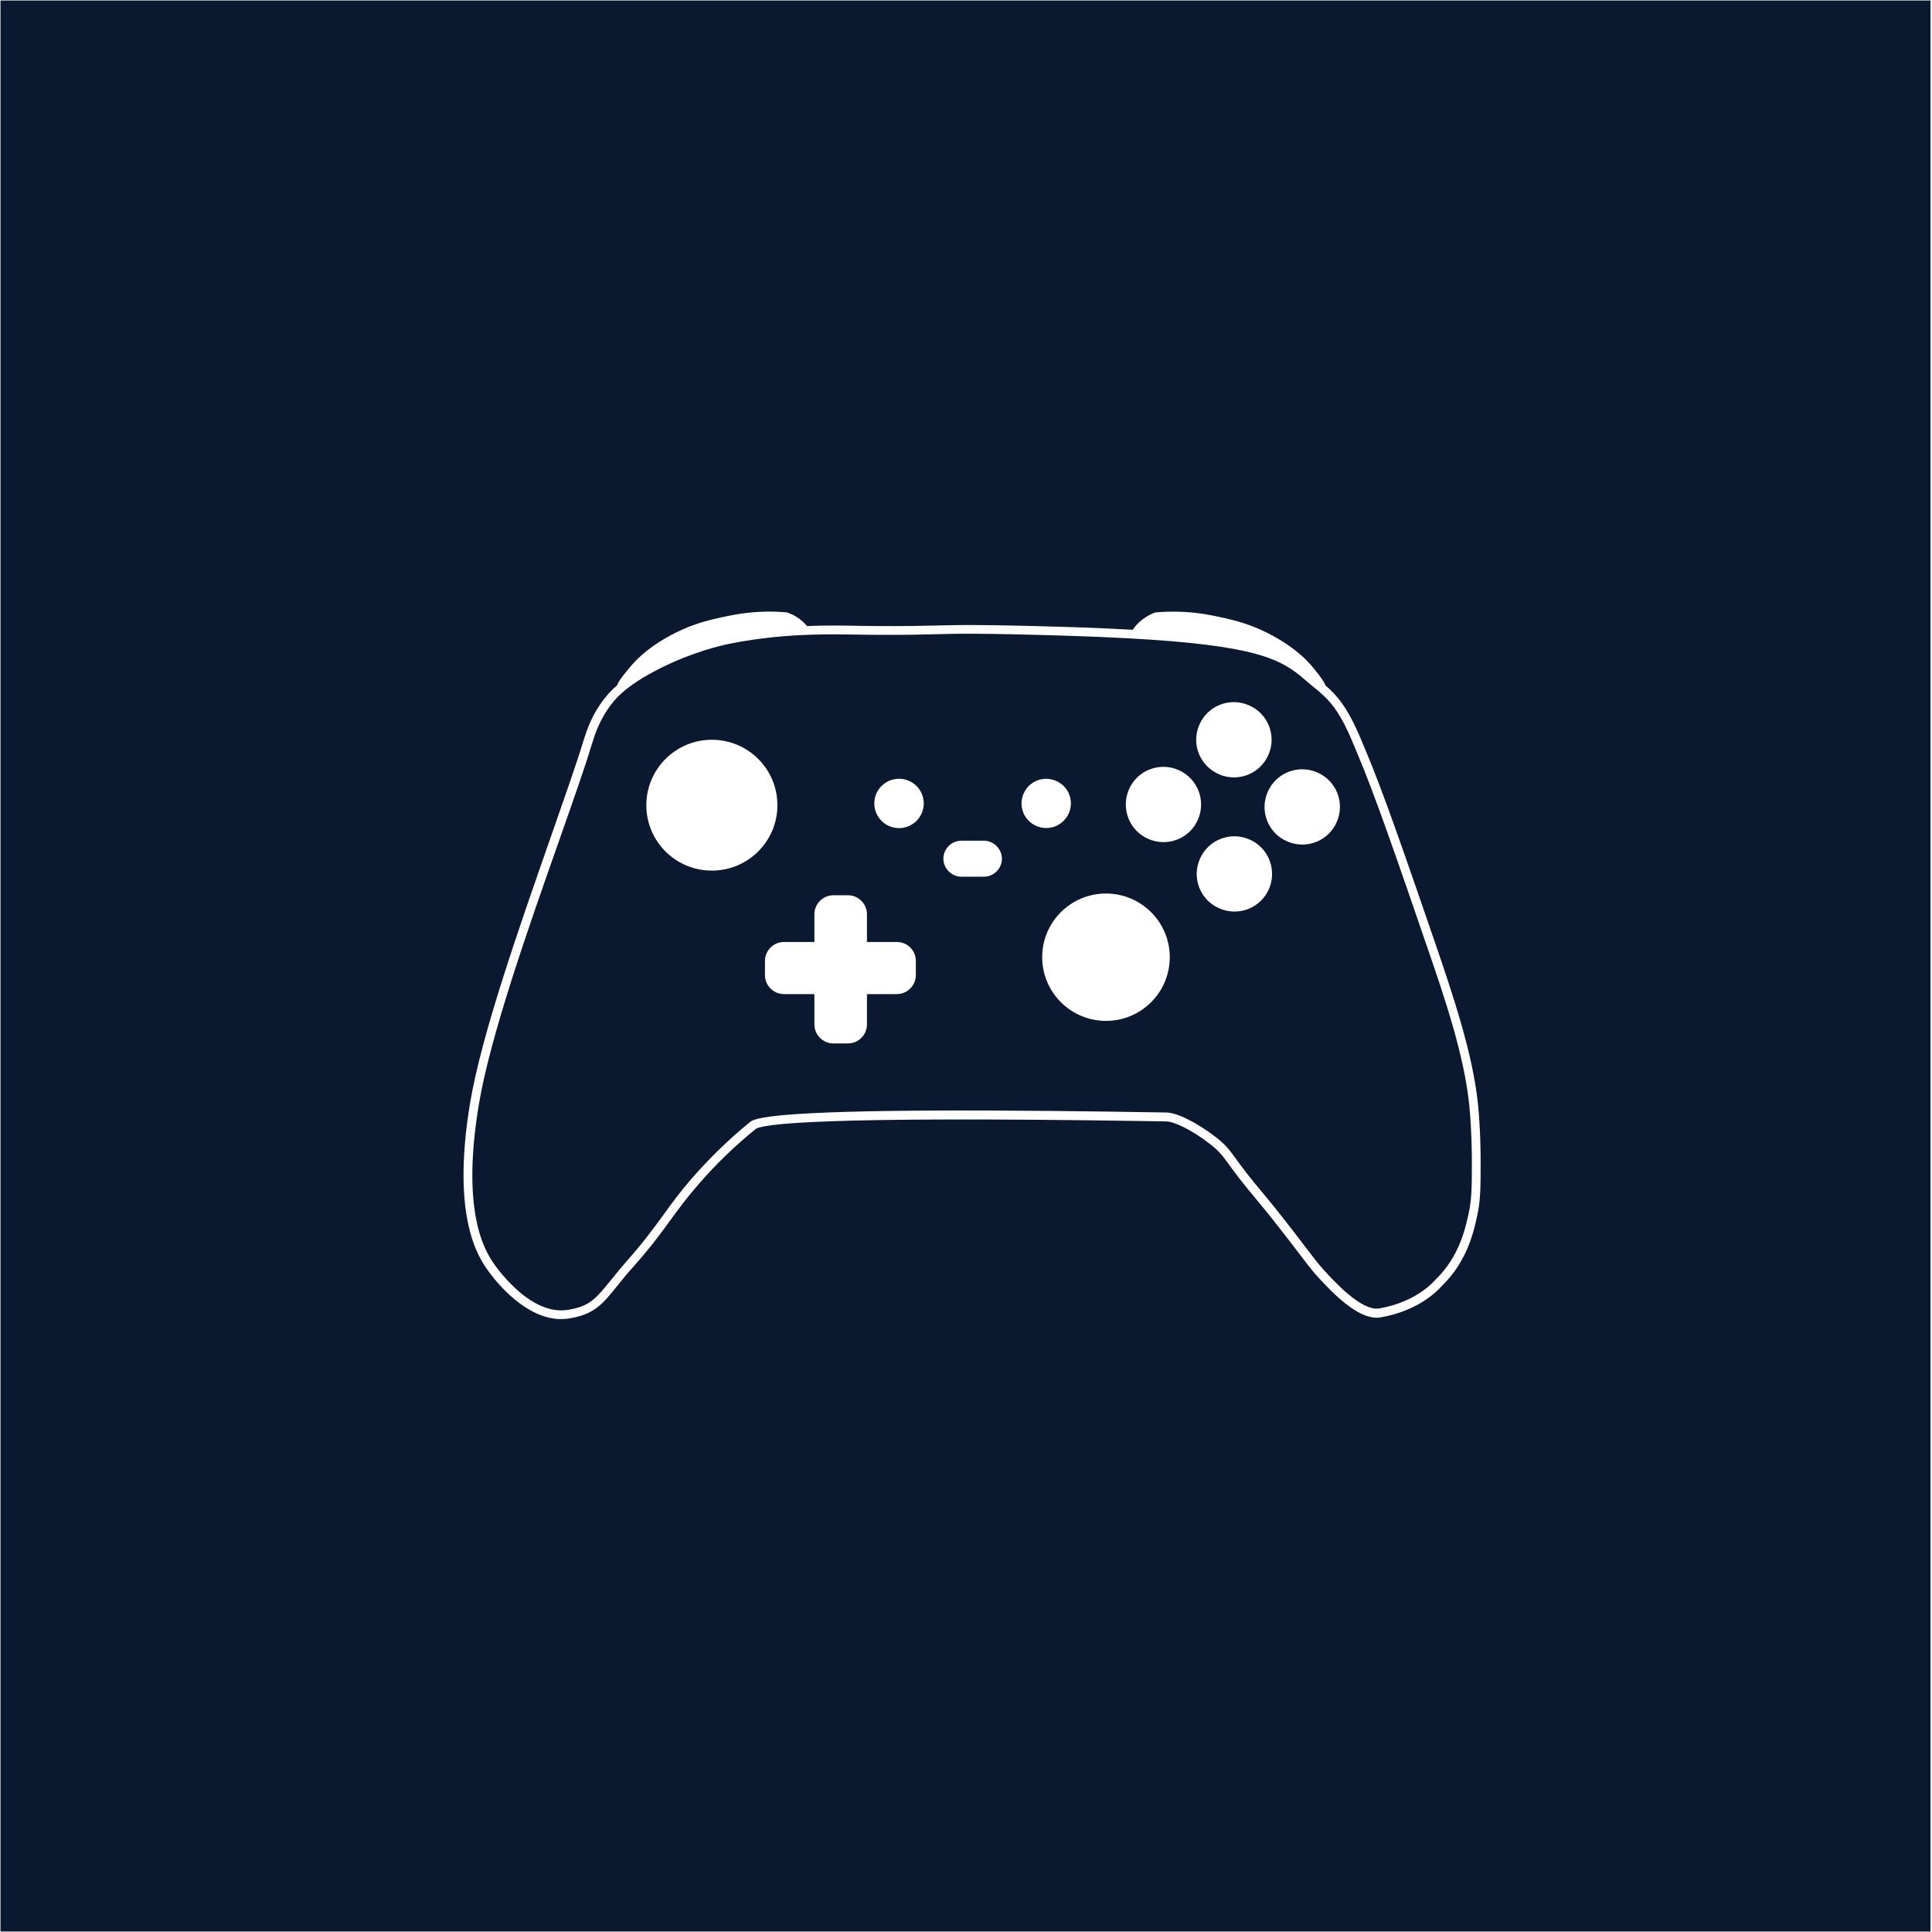
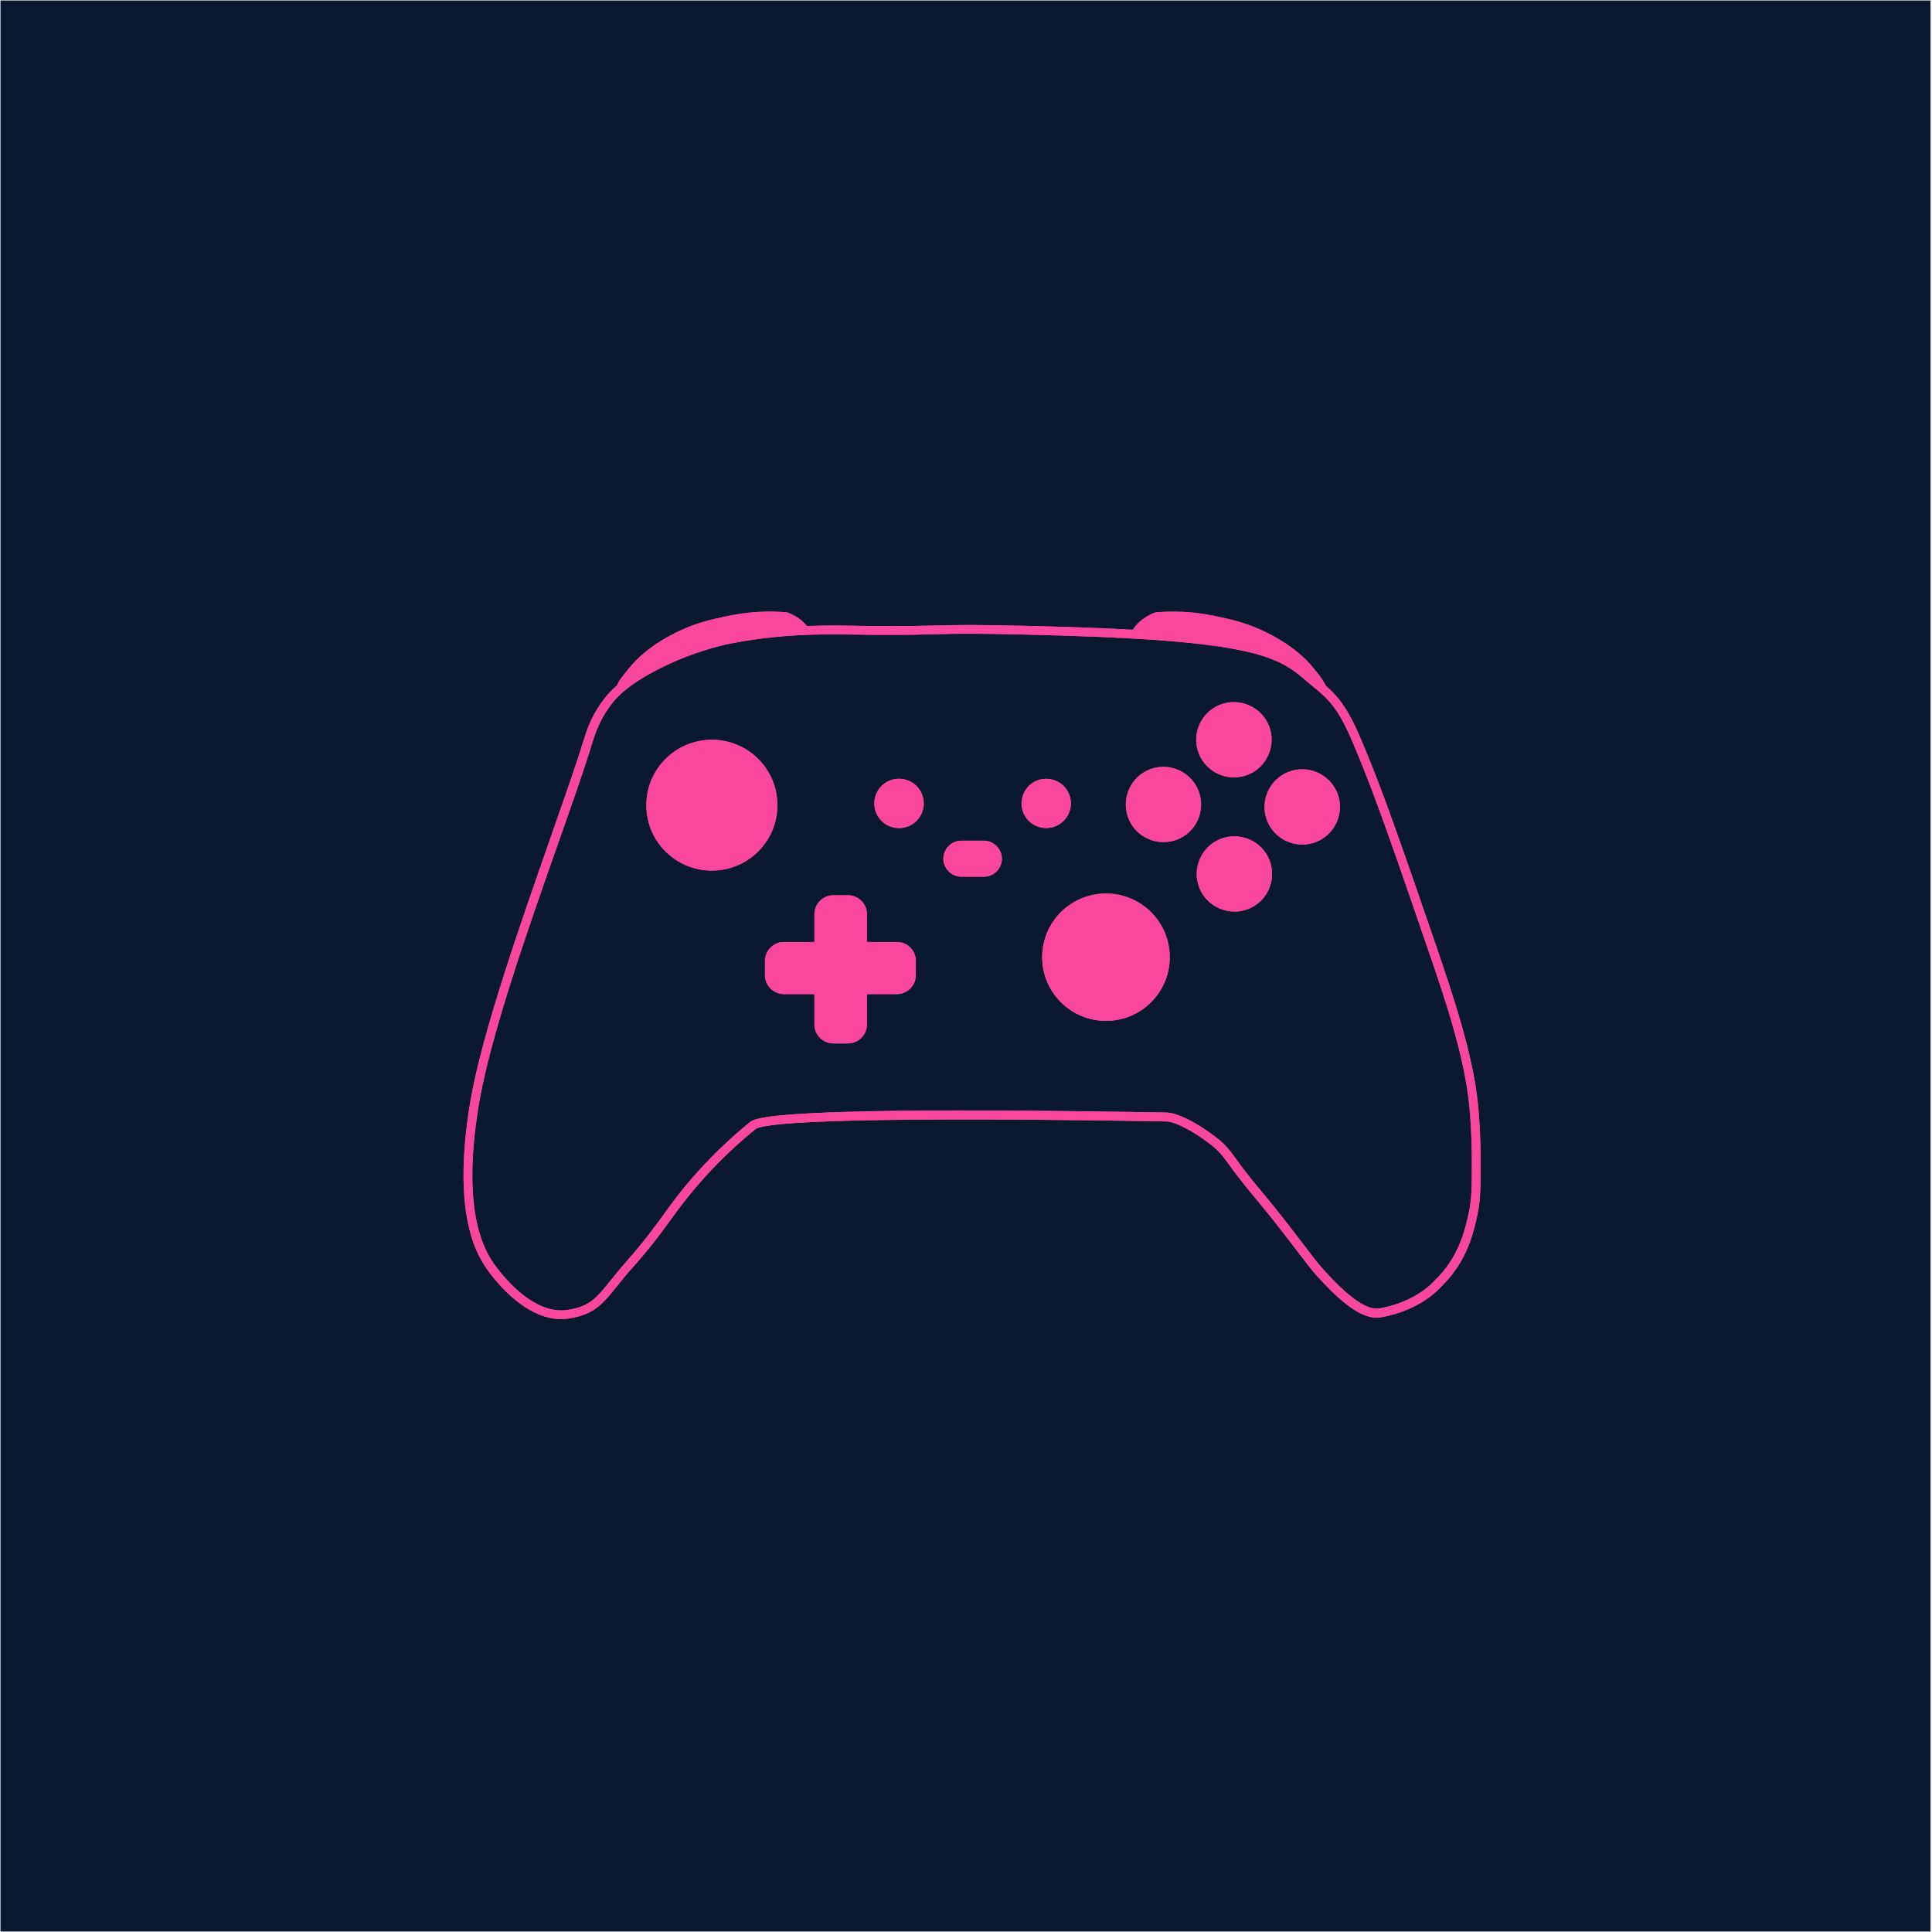
<svg xmlns="http://www.w3.org/2000/svg" width="300" zoomAndPan="magnify" viewBox="0 0 224.88 225" height="300" preserveAspectRatio="xMidYMid meet" version="1.0">
  <defs>
-     <clipPath id="b533a1f5b3">
+     <clipPath id="8306c6b138">
      <path d="M 0 0.059 L 224.762 0.059 L 224.762 224.938 L 0 224.938 Z M 0 0.059 " clip-rule="nonzero" />
    </clipPath>
-     <clipPath id="18cac7fcd4">
+     <clipPath id="238c448c79">
+       <path d="M 53 71.172 L 172.375 71.172 L 172.375 153.629 L 53 153.629 Z M 53 71.172 " clip-rule="nonzero" />
+     </clipPath>
+     <clipPath id="d0a89b02af">
      <path d="M 53 71.172 L 172.375 71.172 L 172.375 153.629 L 53 153.629 Z M 53 71.172 " clip-rule="nonzero" />
    </clipPath>
  </defs>
-   <g clip-path="url(#b533a1f5b3)">
+   <g clip-path="url(#8306c6b138)">
    <path fill="#ffffff" d="M 0 0.059 L 224.879 0.059 L 224.879 224.941 L 0 224.941 Z M 0 0.059 " fill-opacity="1" fill-rule="nonzero" />
    <path fill="#0a192f" d="M 0 0.059 L 224.879 0.059 L 224.879 224.941 L 0 224.941 Z M 0 0.059 " fill-opacity="1" fill-rule="nonzero" />
  </g>
-   <g clip-path="url(#18cac7fcd4)">
-     <path fill="#ffffff" d="M 172.066 128.586 C 171.453 122.637 169.109 115.773 167.047 109.723 L 166.945 109.438 C 161.719 94.18 160.332 90.555 158.375 85.949 C 156.844 82.324 155.617 80.957 154.312 79.836 C 154.211 79.551 153.965 79.164 153.477 78.512 C 152.68 77.496 152.047 76.723 150.68 75.66 C 150.129 75.234 148.781 74.258 146.801 73.359 C 144.906 72.504 143.355 72.156 142.047 71.871 C 141.109 71.668 139.699 71.363 137.824 71.262 C 136.477 71.199 135.332 71.242 134.496 71.324 C 134.047 71.484 132.742 72.016 131.863 73.34 C 129.559 73.219 126.965 73.094 124.027 73.012 C 113.926 72.707 111.375 72.789 108.68 72.852 C 107.07 72.891 105.395 72.934 102.09 72.91 C 101.52 72.91 100.887 72.891 100.23 72.891 C 98.414 72.852 96.293 72.809 93.926 72.91 C 93.09 71.895 92.027 71.465 91.621 71.324 C 90.762 71.242 89.621 71.18 88.293 71.262 C 86.418 71.363 85.027 71.668 84.07 71.871 C 82.762 72.156 81.211 72.504 79.312 73.359 C 77.336 74.258 75.988 75.234 75.438 75.66 C 74.07 76.723 73.457 77.496 72.641 78.512 C 72.129 79.145 71.906 79.531 71.805 79.816 C 71.355 80.203 70.945 80.613 70.621 81 C 68.867 83.078 68.234 85.176 67.926 86.172 L 67.906 86.215 C 67.051 89.023 65.641 93.02 64.027 97.641 C 60.477 107.809 56.027 120.418 54.684 128.465 C 52.438 142.012 55.766 146.594 56.867 148.102 C 57.867 149.469 61.234 153.621 65.293 153.621 C 65.602 153.621 65.926 153.602 66.234 153.543 C 69.152 153.074 70.109 151.891 71.844 149.73 C 72.375 149.059 72.988 148.305 73.785 147.43 C 75.723 145.23 76.887 143.66 77.988 142.133 C 78.969 140.789 79.887 139.527 81.293 137.918 C 83.293 135.594 85.539 133.434 87.926 131.5 C 88.68 130.887 95.602 129.973 133.332 130.562 C 134.457 130.582 135.273 130.602 135.742 130.602 C 136.617 130.602 138.66 131.52 140.883 133.25 C 141.906 134.047 142.273 134.535 143.047 135.594 C 143.699 136.492 144.578 137.691 146.312 139.75 C 147.801 141.523 149.457 143.66 150.781 145.395 C 151.844 146.797 152.699 147.898 153.168 148.43 C 155.434 150.953 158.047 153.461 160.273 153.461 C 160.434 153.461 160.578 153.438 160.742 153.418 C 165.352 152.625 167.598 150.059 167.863 149.754 C 170.824 146.879 171.559 143.457 171.965 141.625 C 172.375 139.789 172.375 138.223 172.375 135.105 C 172.375 135.023 172.375 131.641 172.066 128.586 Z M 170.965 141.379 C 170.578 143.109 169.883 146.352 167.129 149.02 L 167.086 149.059 C 167.066 149.078 165.008 151.625 160.559 152.379 C 158.477 152.746 155.168 149.078 153.926 147.695 C 153.477 147.207 152.598 146.066 151.598 144.742 C 150.273 143.008 148.617 140.852 147.109 139.059 C 145.395 137.039 144.516 135.84 143.883 134.961 C 143.066 133.844 142.66 133.293 141.516 132.418 C 139.312 130.727 137.008 129.562 135.742 129.562 C 135.273 129.562 134.434 129.543 133.332 129.523 C 128.172 129.441 117.395 129.277 107.496 129.34 C 88.824 129.461 87.703 130.34 87.273 130.684 C 84.824 132.68 82.559 134.883 80.52 137.223 C 79.09 138.875 78.152 140.156 77.172 141.523 C 76.07 143.031 74.945 144.578 73.027 146.758 C 72.234 147.652 71.621 148.43 71.07 149.102 C 69.336 151.238 68.621 152.137 66.09 152.543 C 64.355 152.828 62.477 152.156 60.539 150.547 C 59.539 149.711 58.539 148.633 57.703 147.512 C 56.66 146.086 53.52 141.766 55.703 128.648 C 57.027 120.684 61.457 108.113 65.008 98.027 C 66.641 93.383 68.051 89.391 68.906 86.539 L 68.926 86.5 C 69.211 85.562 69.805 83.605 71.418 81.672 C 71.621 81.426 71.844 81.184 72.109 80.938 C 73.234 79.859 74.906 78.777 76.969 77.758 C 80.621 75.945 83.805 75.191 85.008 74.949 C 88.52 74.258 91.742 73.992 94.602 73.91 C 96.703 73.848 98.578 73.891 100.211 73.91 C 100.887 73.93 101.52 73.93 102.09 73.93 C 105.438 73.949 107.109 73.91 108.723 73.867 C 111.414 73.789 113.945 73.727 124.008 74.031 C 126.723 74.113 129.148 74.215 131.312 74.336 C 146.172 75.133 149.129 76.742 151.863 79.125 C 152.23 79.449 152.578 79.715 152.906 80 C 153.293 80.305 153.66 80.613 154.027 80.957 C 155.129 81.977 156.148 83.301 157.434 86.355 C 159.375 90.941 160.762 94.547 165.965 109.762 L 166.066 110.047 C 168.129 116.039 170.457 122.84 171.047 128.688 C 171.352 131.684 171.352 135.043 171.352 135.062 C 171.352 138.121 171.352 139.648 170.965 141.379 Z M 170.965 141.379 " fill-opacity="1" fill-rule="nonzero" />
+   <g clip-path="url(#238c448c79)">
+     <path fill="#f8479d" d="M 172.066 128.586 C 171.453 122.637 169.109 115.773 167.047 109.723 L 166.945 109.438 C 161.719 94.18 160.332 90.555 158.375 85.949 C 156.844 82.324 155.617 80.957 154.312 79.836 C 154.211 79.551 153.965 79.164 153.477 78.512 C 152.68 77.496 152.047 76.723 150.68 75.66 C 150.129 75.234 148.781 74.258 146.801 73.359 C 144.906 72.504 143.355 72.156 142.047 71.871 C 141.109 71.668 139.699 71.363 137.824 71.262 C 136.477 71.199 135.332 71.242 134.496 71.324 C 134.047 71.484 132.742 72.016 131.863 73.34 C 129.559 73.219 126.965 73.094 124.027 73.012 C 113.926 72.707 111.375 72.789 108.68 72.852 C 107.07 72.891 105.395 72.934 102.09 72.91 C 101.52 72.91 100.887 72.891 100.23 72.891 C 98.414 72.852 96.293 72.809 93.926 72.91 C 93.09 71.895 92.027 71.465 91.621 71.324 C 90.762 71.242 89.621 71.18 88.293 71.262 C 86.418 71.363 85.027 71.668 84.07 71.871 C 82.762 72.156 81.211 72.504 79.312 73.359 C 77.336 74.258 75.988 75.234 75.438 75.66 C 74.07 76.723 73.457 77.496 72.641 78.512 C 72.129 79.145 71.906 79.531 71.805 79.816 C 71.355 80.203 70.945 80.613 70.621 81 C 68.867 83.078 68.234 85.176 67.926 86.172 L 67.906 86.215 C 67.051 89.023 65.641 93.02 64.027 97.641 C 60.477 107.809 56.027 120.418 54.684 128.465 C 52.438 142.012 55.766 146.594 56.867 148.102 C 57.867 149.469 61.234 153.621 65.293 153.621 C 65.602 153.621 65.926 153.602 66.234 153.543 C 69.152 153.074 70.109 151.891 71.844 149.73 C 72.375 149.059 72.988 148.305 73.785 147.43 C 75.723 145.23 76.887 143.66 77.988 142.133 C 78.969 140.789 79.887 139.527 81.293 137.918 C 83.293 135.594 85.539 133.434 87.926 131.5 C 88.68 130.887 95.602 129.973 133.332 130.562 C 134.457 130.582 135.273 130.602 135.742 130.602 C 136.617 130.602 138.66 131.52 140.883 133.25 C 141.906 134.047 142.273 134.535 143.047 135.594 C 143.699 136.492 144.578 137.691 146.312 139.75 C 147.801 141.523 149.457 143.66 150.781 145.395 C 151.844 146.797 152.699 147.898 153.168 148.43 C 155.434 150.953 158.047 153.461 160.273 153.461 C 160.434 153.461 160.578 153.438 160.742 153.418 C 165.352 152.625 167.598 150.059 167.863 149.754 C 170.824 146.879 171.559 143.457 171.965 141.625 C 172.375 139.789 172.375 138.223 172.375 135.105 C 172.375 135.023 172.375 131.641 172.066 128.586 Z M 170.965 141.379 C 170.578 143.109 169.883 146.352 167.129 149.02 L 167.086 149.059 C 167.066 149.078 165.008 151.625 160.559 152.379 C 158.477 152.746 155.168 149.078 153.926 147.695 C 153.477 147.207 152.598 146.066 151.598 144.742 C 150.273 143.008 148.617 140.852 147.109 139.059 C 145.395 137.039 144.516 135.84 143.883 134.961 C 143.066 133.844 142.66 133.293 141.516 132.418 C 139.312 130.727 137.008 129.562 135.742 129.562 C 135.273 129.562 134.434 129.543 133.332 129.523 C 128.172 129.441 117.395 129.277 107.496 129.34 C 88.824 129.461 87.703 130.34 87.273 130.684 C 84.824 132.68 82.559 134.883 80.52 137.223 C 79.09 138.875 78.152 140.156 77.172 141.523 C 76.07 143.031 74.945 144.578 73.027 146.758 C 72.234 147.652 71.621 148.43 71.07 149.102 C 69.336 151.238 68.621 152.137 66.09 152.543 C 64.355 152.828 62.477 152.156 60.539 150.547 C 59.539 149.711 58.539 148.633 57.703 147.512 C 56.66 146.086 53.52 141.766 55.703 128.648 C 57.027 120.684 61.457 108.113 65.008 98.027 C 66.641 93.383 68.051 89.391 68.906 86.539 L 68.926 86.5 C 69.211 85.562 69.805 83.605 71.418 81.672 C 71.621 81.426 71.844 81.184 72.109 80.938 C 73.234 79.859 74.906 78.777 76.969 77.758 C 80.621 75.945 83.805 75.191 85.008 74.949 C 88.52 74.258 91.742 73.992 94.602 73.91 C 96.703 73.848 98.578 73.891 100.211 73.91 C 100.887 73.93 101.52 73.93 102.09 73.93 C 105.438 73.949 107.109 73.91 108.723 73.867 C 111.414 73.789 113.945 73.727 124.008 74.031 C 126.723 74.113 129.148 74.215 131.312 74.336 C 146.172 75.133 149.129 76.742 151.863 79.125 C 152.23 79.449 152.578 79.715 152.906 80 C 153.293 80.305 153.66 80.613 154.027 80.957 C 155.129 81.977 156.148 83.301 157.434 86.355 C 159.375 90.941 160.762 94.547 165.965 109.762 L 166.066 110.047 C 168.129 116.039 170.457 122.84 171.047 128.688 C 171.352 131.684 171.352 135.043 171.352 135.062 C 171.352 138.121 171.352 139.648 170.965 141.379 Z M 170.965 141.379 " fill-opacity="1" fill-rule="nonzero" />
  </g>
-   <path fill="#ffffff" d="M 107.52 93.566 C 107.52 95.156 106.23 96.441 104.641 96.441 C 103.047 96.441 101.762 95.156 101.762 93.566 C 101.762 91.98 103.047 90.695 104.641 90.695 C 106.23 90.695 107.52 91.98 107.52 93.566 Z M 82.844 86.152 C 78.641 86.152 75.211 89.555 75.211 93.773 C 75.211 97.988 78.621 101.391 82.844 101.391 C 87.051 101.391 90.477 97.988 90.477 93.773 C 90.477 89.555 87.051 86.152 82.844 86.152 Z M 114.52 97.906 L 111.906 97.906 C 110.742 97.906 109.805 98.863 109.805 100.004 C 109.805 101.145 110.762 102.102 111.906 102.102 L 114.52 102.102 C 115.68 102.102 116.621 101.145 116.621 100.004 C 116.621 98.863 115.66 97.906 114.52 97.906 Z M 141.883 90.164 C 144.109 91.145 146.699 90.125 147.66 87.906 C 148.641 85.684 147.617 83.098 145.395 82.141 C 143.172 81.16 140.578 82.18 139.617 84.402 C 138.641 86.621 139.66 89.188 141.883 90.164 Z M 145.457 97.766 C 143.23 96.785 140.641 97.805 139.68 100.027 C 138.699 102.246 139.723 104.832 141.945 105.789 C 144.172 106.77 146.762 105.75 147.723 103.531 C 148.68 101.309 147.68 98.723 145.457 97.766 Z M 124.414 94.707 C 125.047 93.262 124.395 91.57 122.926 90.941 C 121.457 90.309 119.781 90.961 119.148 92.426 C 118.516 93.895 119.172 95.562 120.641 96.195 C 122.109 96.828 123.781 96.156 124.414 94.707 Z M 137.191 89.676 C 134.965 88.699 132.375 89.719 131.414 91.938 C 130.457 94.16 131.457 96.746 133.68 97.703 C 135.906 98.68 138.496 97.664 139.457 95.441 C 140.414 93.223 139.414 90.656 137.191 89.676 Z M 153.352 89.961 C 151.129 88.984 148.539 90.004 147.578 92.223 C 146.598 94.445 147.617 97.031 149.844 97.988 C 152.066 98.965 154.66 97.949 155.617 95.727 C 156.598 93.508 155.578 90.918 153.352 89.961 Z M 128.742 104.059 C 124.641 104.059 121.312 107.379 121.312 111.473 C 121.312 115.57 124.641 118.891 128.742 118.891 C 132.844 118.891 136.172 115.57 136.172 111.473 C 136.172 107.379 132.844 104.059 128.742 104.059 Z M 104.395 109.703 L 100.906 109.703 L 100.906 106.465 C 100.906 105.262 99.906 104.262 98.703 104.262 L 96.988 104.262 C 95.785 104.262 94.785 105.262 94.785 106.465 L 94.785 109.703 L 91.234 109.703 C 90.027 109.703 89.027 110.699 89.027 111.902 L 89.027 113.574 C 89.027 114.773 90.027 115.773 91.234 115.773 L 94.785 115.773 L 94.785 119.316 C 94.785 120.52 95.785 121.516 96.988 121.516 L 98.703 121.516 C 99.906 121.516 100.906 120.52 100.906 119.316 L 100.906 115.773 L 104.395 115.773 C 105.598 115.773 106.598 114.773 106.598 113.574 L 106.598 111.902 C 106.598 110.699 105.621 109.703 104.395 109.703 Z M 104.395 109.703 " fill-opacity="1" fill-rule="nonzero" />
+   <path fill="#f8479d" d="M 107.52 93.566 C 107.52 95.156 106.23 96.441 104.641 96.441 C 103.047 96.441 101.762 95.156 101.762 93.566 C 101.762 91.98 103.047 90.695 104.641 90.695 C 106.23 90.695 107.52 91.98 107.52 93.566 Z M 82.844 86.152 C 78.641 86.152 75.211 89.555 75.211 93.773 C 75.211 97.988 78.621 101.391 82.844 101.391 C 87.051 101.391 90.477 97.988 90.477 93.773 C 90.477 89.555 87.051 86.152 82.844 86.152 Z M 114.52 97.906 L 111.906 97.906 C 110.742 97.906 109.805 98.863 109.805 100.004 C 109.805 101.145 110.762 102.102 111.906 102.102 L 114.52 102.102 C 115.68 102.102 116.621 101.145 116.621 100.004 C 116.621 98.863 115.66 97.906 114.52 97.906 Z M 141.883 90.164 C 144.109 91.145 146.699 90.125 147.66 87.906 C 148.641 85.684 147.617 83.098 145.395 82.141 C 143.172 81.16 140.578 82.18 139.617 84.402 C 138.641 86.621 139.66 89.188 141.883 90.164 Z M 145.457 97.766 C 143.23 96.785 140.641 97.805 139.68 100.027 C 138.699 102.246 139.723 104.832 141.945 105.789 C 144.172 106.77 146.762 105.75 147.723 103.531 C 148.68 101.309 147.68 98.723 145.457 97.766 Z M 124.414 94.707 C 125.047 93.262 124.395 91.57 122.926 90.941 C 121.457 90.309 119.781 90.961 119.148 92.426 C 118.516 93.895 119.172 95.562 120.641 96.195 C 122.109 96.828 123.781 96.156 124.414 94.707 Z M 137.191 89.676 C 134.965 88.699 132.375 89.719 131.414 91.938 C 130.457 94.16 131.457 96.746 133.68 97.703 C 135.906 98.68 138.496 97.664 139.457 95.441 C 140.414 93.223 139.414 90.656 137.191 89.676 Z M 153.352 89.961 C 151.129 88.984 148.539 90.004 147.578 92.223 C 146.598 94.445 147.617 97.031 149.844 97.988 C 152.066 98.965 154.66 97.949 155.617 95.727 C 156.598 93.508 155.578 90.918 153.352 89.961 Z M 128.742 104.059 C 124.641 104.059 121.312 107.379 121.312 111.473 C 121.312 115.57 124.641 118.891 128.742 118.891 C 132.844 118.891 136.172 115.57 136.172 111.473 C 136.172 107.379 132.844 104.059 128.742 104.059 Z M 104.395 109.703 L 100.906 109.703 L 100.906 106.465 C 100.906 105.262 99.906 104.262 98.703 104.262 L 96.988 104.262 C 95.785 104.262 94.785 105.262 94.785 106.465 L 94.785 109.703 L 91.234 109.703 C 90.027 109.703 89.027 110.699 89.027 111.902 L 89.027 113.574 C 89.027 114.773 90.027 115.773 91.234 115.773 L 94.785 115.773 L 94.785 119.316 C 94.785 120.52 95.785 121.516 96.988 121.516 L 98.703 121.516 C 99.906 121.516 100.906 120.52 100.906 119.316 L 100.906 115.773 L 104.395 115.773 C 105.598 115.773 106.598 114.773 106.598 113.574 L 106.598 111.902 C 106.598 110.699 105.621 109.703 104.395 109.703 Z M 104.395 109.703 " fill-opacity="1" fill-rule="nonzero" />
+   <g clip-path="url(#d0a89b02af)">
+     <path fill="#f8479d" d="M 172.066 128.586 C 171.453 122.637 169.109 115.773 167.047 109.723 L 166.945 109.438 C 161.719 94.18 160.332 90.555 158.375 85.949 C 156.844 82.324 155.617 80.957 154.312 79.836 C 154.211 79.551 153.965 79.164 153.477 78.512 C 152.68 77.496 152.047 76.723 150.68 75.66 C 150.129 75.234 148.781 74.258 146.801 73.359 C 144.906 72.504 143.355 72.156 142.047 71.871 C 141.109 71.668 139.699 71.363 137.824 71.262 C 136.477 71.199 135.332 71.242 134.496 71.324 C 134.047 71.484 132.742 72.016 131.863 73.34 C 129.559 73.219 126.965 73.094 124.027 73.012 C 113.926 72.707 111.375 72.789 108.68 72.852 C 107.07 72.891 105.395 72.934 102.09 72.91 C 101.52 72.91 100.887 72.891 100.23 72.891 C 98.414 72.852 96.293 72.809 93.926 72.91 C 93.09 71.895 92.027 71.465 91.621 71.324 C 90.762 71.242 89.621 71.18 88.293 71.262 C 86.418 71.363 85.027 71.668 84.07 71.871 C 82.762 72.156 81.211 72.504 79.312 73.359 C 77.336 74.258 75.988 75.234 75.438 75.66 C 74.07 76.723 73.457 77.496 72.641 78.512 C 72.129 79.145 71.906 79.531 71.805 79.816 C 71.355 80.203 70.945 80.613 70.621 81 C 68.867 83.078 68.234 85.176 67.926 86.172 L 67.906 86.215 C 67.051 89.023 65.641 93.02 64.027 97.641 C 60.477 107.809 56.027 120.418 54.684 128.465 C 52.438 142.012 55.766 146.594 56.867 148.102 C 57.867 149.469 61.234 153.621 65.293 153.621 C 65.602 153.621 65.926 153.602 66.234 153.543 C 69.152 153.074 70.109 151.891 71.844 149.73 C 72.375 149.059 72.988 148.305 73.785 147.43 C 75.723 145.23 76.887 143.66 77.988 142.133 C 78.969 140.789 79.887 139.527 81.293 137.918 C 83.293 135.594 85.539 133.434 87.926 131.5 C 88.68 130.887 95.602 129.973 133.332 130.562 C 134.457 130.582 135.273 130.602 135.742 130.602 C 136.617 130.602 138.66 131.52 140.883 133.25 C 141.906 134.047 142.273 134.535 143.047 135.594 C 143.699 136.492 144.578 137.691 146.312 139.75 C 147.801 141.523 149.457 143.66 150.781 145.395 C 151.844 146.797 152.699 147.898 153.168 148.43 C 155.434 150.953 158.047 153.461 160.273 153.461 C 160.434 153.461 160.578 153.438 160.742 153.418 C 165.352 152.625 167.598 150.059 167.863 149.754 C 170.824 146.879 171.559 143.457 171.965 141.625 C 172.375 139.789 172.375 138.223 172.375 135.105 C 172.375 135.023 172.375 131.641 172.066 128.586 Z M 170.965 141.379 C 170.578 143.109 169.883 146.352 167.129 149.02 L 167.086 149.059 C 167.066 149.078 165.008 151.625 160.559 152.379 C 158.477 152.746 155.168 149.078 153.926 147.695 C 153.477 147.207 152.598 146.066 151.598 144.742 C 150.273 143.008 148.617 140.852 147.109 139.059 C 145.395 137.039 144.516 135.84 143.883 134.961 C 143.066 133.844 142.66 133.293 141.516 132.418 C 139.312 130.727 137.008 129.562 135.742 129.562 C 135.273 129.562 134.434 129.543 133.332 129.523 C 128.172 129.441 117.395 129.277 107.496 129.34 C 88.824 129.461 87.703 130.34 87.273 130.684 C 84.824 132.68 82.559 134.883 80.52 137.223 C 79.09 138.875 78.152 140.156 77.172 141.523 C 76.07 143.031 74.945 144.578 73.027 146.758 C 72.234 147.652 71.621 148.43 71.07 149.102 C 69.336 151.238 68.621 152.137 66.09 152.543 C 64.355 152.828 62.477 152.156 60.539 150.547 C 59.539 149.711 58.539 148.633 57.703 147.512 C 56.66 146.086 53.52 141.766 55.703 128.648 C 57.027 120.684 61.457 108.113 65.008 98.027 C 66.641 93.383 68.051 89.391 68.906 86.539 L 68.926 86.5 C 69.211 85.562 69.805 83.605 71.418 81.672 C 71.621 81.426 71.844 81.184 72.109 80.938 C 73.234 79.859 74.906 78.777 76.969 77.758 C 80.621 75.945 83.805 75.191 85.008 74.949 C 88.52 74.258 91.742 73.992 94.602 73.91 C 96.703 73.848 98.578 73.891 100.211 73.91 C 100.887 73.93 101.52 73.93 102.09 73.93 C 105.438 73.949 107.109 73.91 108.723 73.867 C 111.414 73.789 113.945 73.727 124.008 74.031 C 126.723 74.113 129.148 74.215 131.312 74.336 C 146.172 75.133 149.129 76.742 151.863 79.125 C 152.23 79.449 152.578 79.715 152.906 80 C 153.293 80.305 153.66 80.613 154.027 80.957 C 155.129 81.977 156.148 83.301 157.434 86.355 C 159.375 90.941 160.762 94.547 165.965 109.762 L 166.066 110.047 C 168.129 116.039 170.457 122.84 171.047 128.688 C 171.352 131.684 171.352 135.043 171.352 135.062 C 171.352 138.121 171.352 139.648 170.965 141.379 Z M 170.965 141.379 " fill-opacity="1" fill-rule="nonzero" />
+   </g>
+   <path fill="#f8479d" d="M 107.52 93.566 C 107.52 95.156 106.23 96.441 104.641 96.441 C 103.047 96.441 101.762 95.156 101.762 93.566 C 101.762 91.98 103.047 90.695 104.641 90.695 C 106.23 90.695 107.52 91.98 107.52 93.566 Z M 82.844 86.152 C 78.641 86.152 75.211 89.555 75.211 93.773 C 75.211 97.988 78.621 101.391 82.844 101.391 C 87.051 101.391 90.477 97.988 90.477 93.773 C 90.477 89.555 87.051 86.152 82.844 86.152 Z M 114.52 97.906 L 111.906 97.906 C 110.742 97.906 109.805 98.863 109.805 100.004 C 109.805 101.145 110.762 102.102 111.906 102.102 L 114.52 102.102 C 115.68 102.102 116.621 101.145 116.621 100.004 C 116.621 98.863 115.66 97.906 114.52 97.906 Z M 141.883 90.164 C 144.109 91.145 146.699 90.125 147.66 87.906 C 148.641 85.684 147.617 83.098 145.395 82.141 C 143.172 81.16 140.578 82.18 139.617 84.402 C 138.641 86.621 139.66 89.188 141.883 90.164 Z M 145.457 97.766 C 143.23 96.785 140.641 97.805 139.68 100.027 C 138.699 102.246 139.723 104.832 141.945 105.789 C 144.172 106.77 146.762 105.75 147.723 103.531 C 148.68 101.309 147.68 98.723 145.457 97.766 Z M 124.414 94.707 C 125.047 93.262 124.395 91.57 122.926 90.941 C 121.457 90.309 119.781 90.961 119.148 92.426 C 118.516 93.895 119.172 95.562 120.641 96.195 C 122.109 96.828 123.781 96.156 124.414 94.707 Z M 137.191 89.676 C 134.965 88.699 132.375 89.719 131.414 91.938 C 130.457 94.16 131.457 96.746 133.68 97.703 C 135.906 98.68 138.496 97.664 139.457 95.441 C 140.414 93.223 139.414 90.656 137.191 89.676 Z M 153.352 89.961 C 151.129 88.984 148.539 90.004 147.578 92.223 C 146.598 94.445 147.617 97.031 149.844 97.988 C 152.066 98.965 154.66 97.949 155.617 95.727 C 156.598 93.508 155.578 90.918 153.352 89.961 Z M 128.742 104.059 C 124.641 104.059 121.312 107.379 121.312 111.473 C 121.312 115.57 124.641 118.891 128.742 118.891 C 132.844 118.891 136.172 115.57 136.172 111.473 C 136.172 107.379 132.844 104.059 128.742 104.059 Z M 104.395 109.703 L 100.906 109.703 L 100.906 106.465 C 100.906 105.262 99.906 104.262 98.703 104.262 L 96.988 104.262 C 95.785 104.262 94.785 105.262 94.785 106.465 L 94.785 109.703 L 91.234 109.703 C 90.027 109.703 89.027 110.699 89.027 111.902 L 89.027 113.574 C 89.027 114.773 90.027 115.773 91.234 115.773 L 94.785 115.773 L 94.785 119.316 C 94.785 120.52 95.785 121.516 96.988 121.516 L 98.703 121.516 C 99.906 121.516 100.906 120.52 100.906 119.316 L 100.906 115.773 L 104.395 115.773 C 105.598 115.773 106.598 114.773 106.598 113.574 L 106.598 111.902 C 106.598 110.699 105.621 109.703 104.395 109.703 Z M 104.395 109.703 " fill-opacity="1" fill-rule="nonzero" />
</svg>
